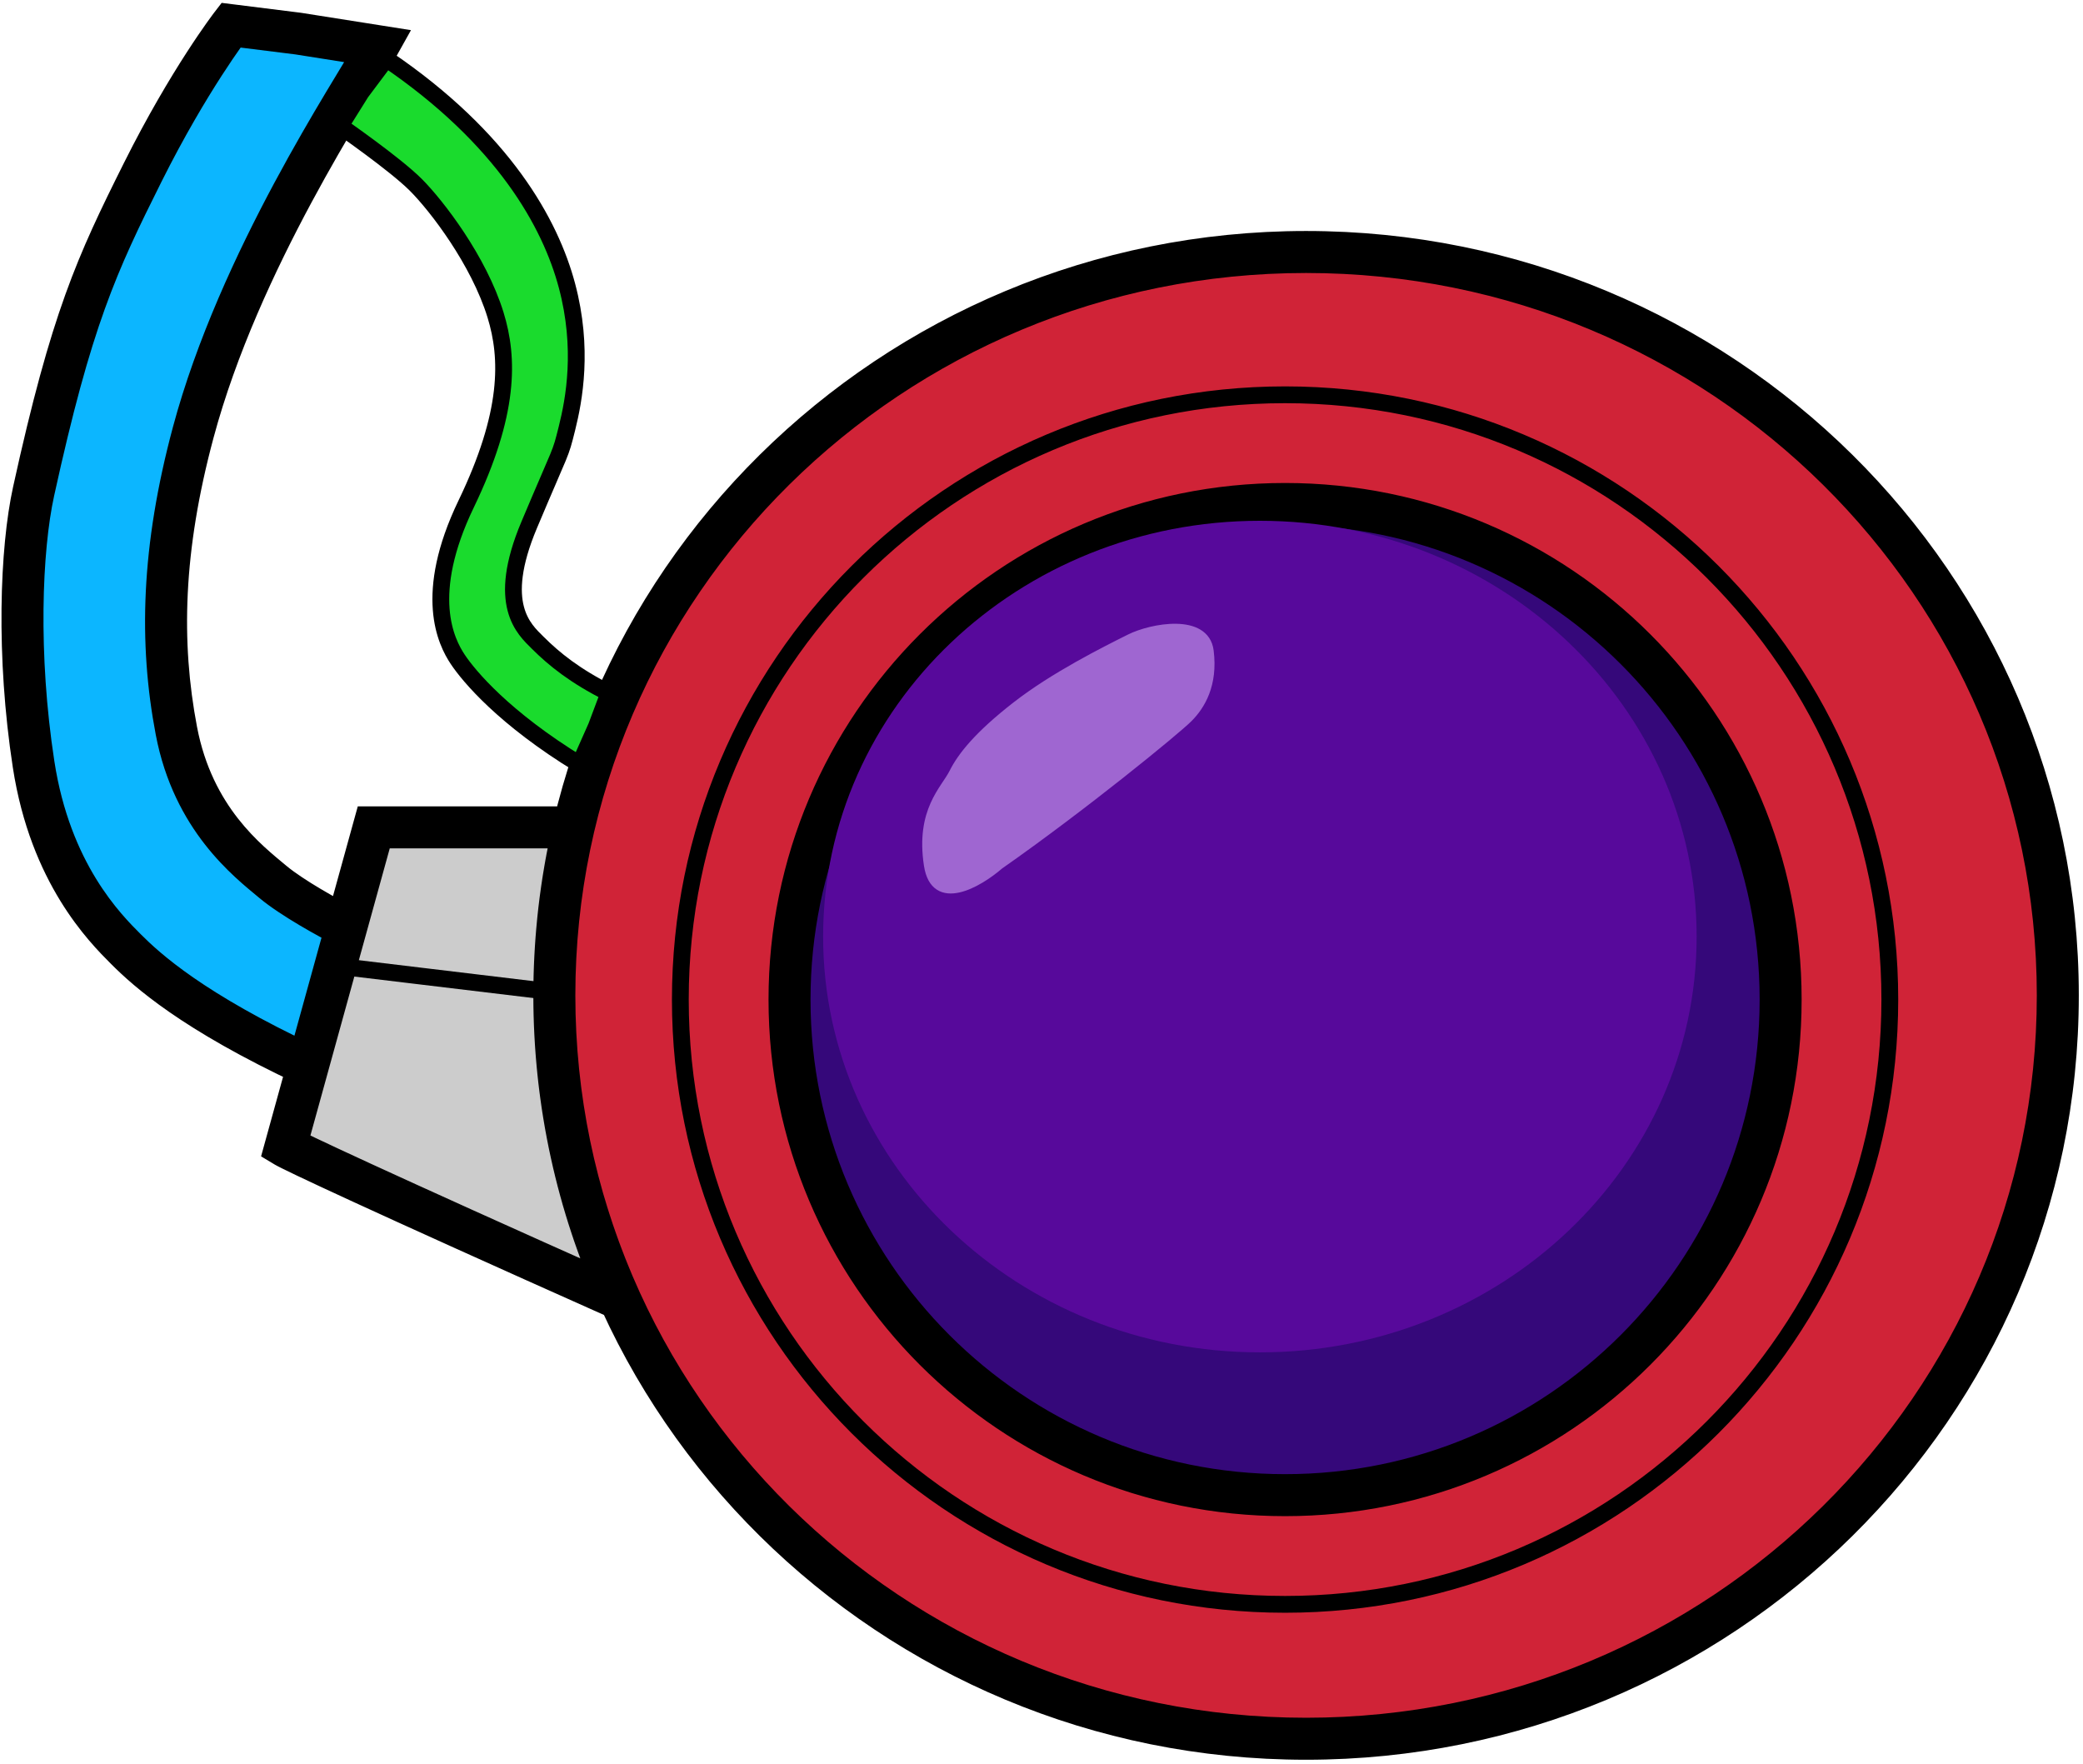
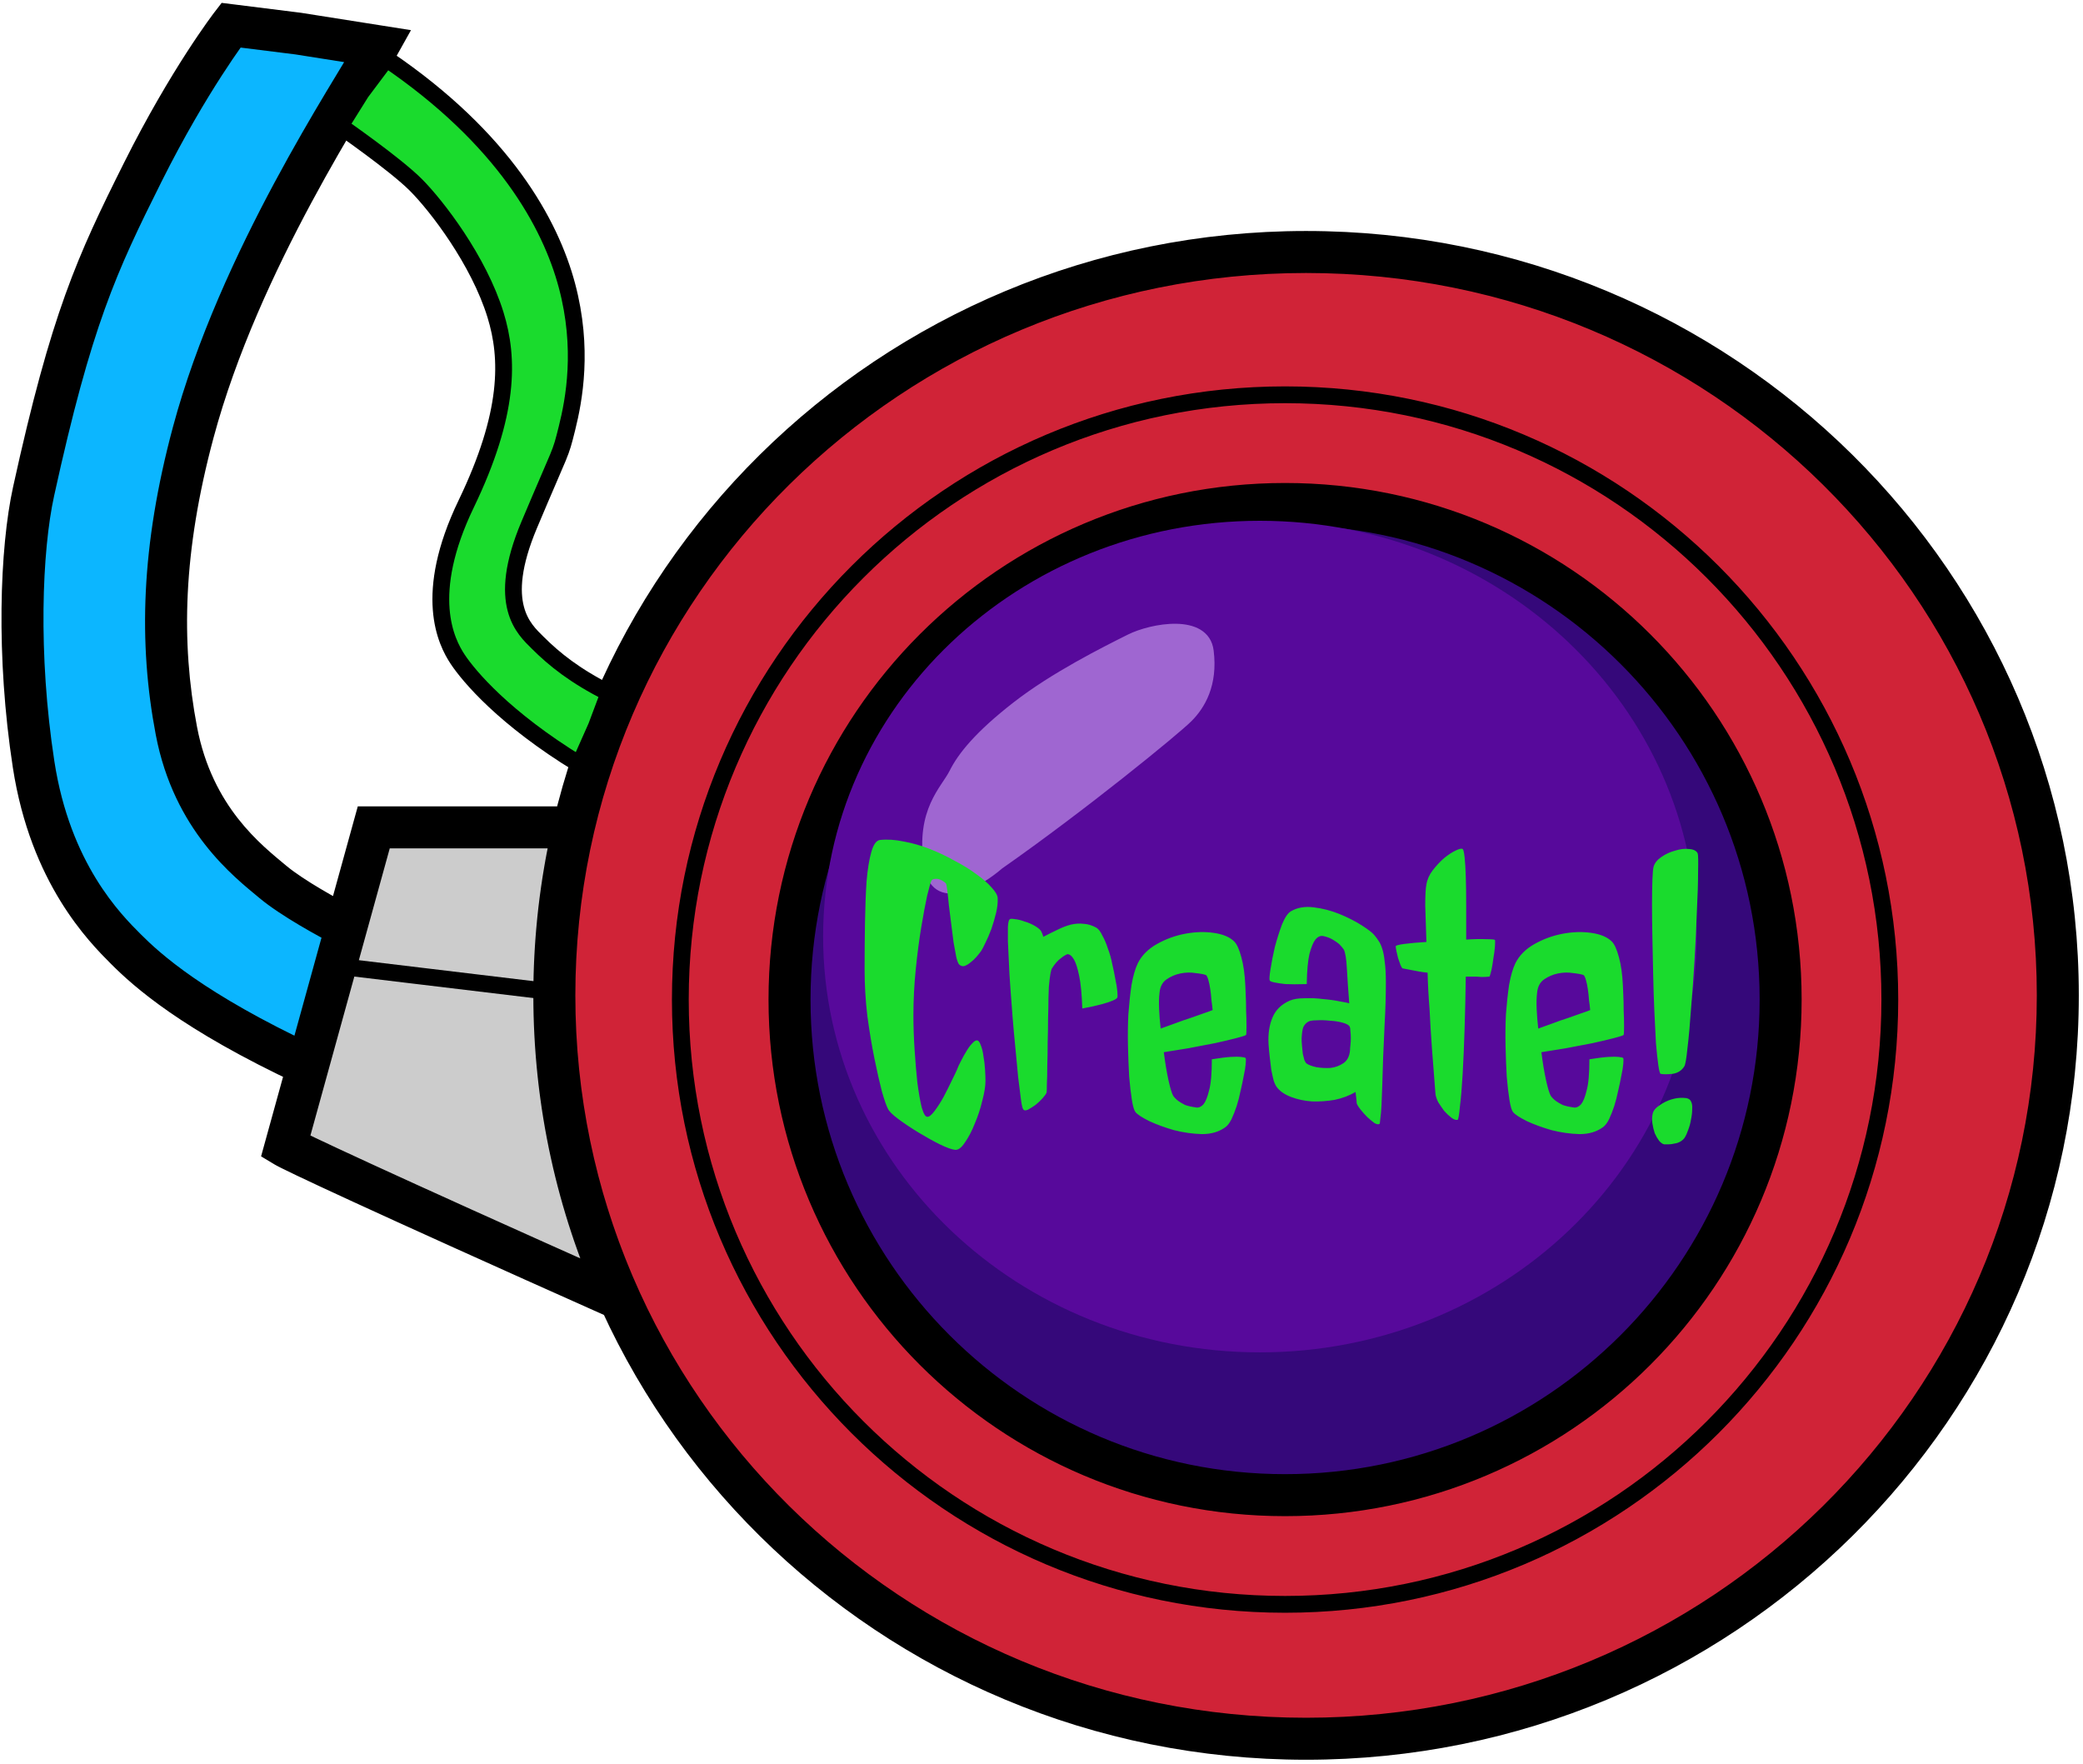
<svg xmlns="http://www.w3.org/2000/svg" width="248" height="210" viewBox="0 0 248 210" fill="none">
  <path fill-rule="evenodd" clip-rule="evenodd" d="M155.5 207C204.93 207 245 167.377 245 118.5C245 69.623 204.93 30 155.5 30C106.071 30 66 69.623 66 118.5C66 167.377 106.071 207 155.5 207ZM153 178C185.585 178 212 151.585 212 119C212 86.415 185.585 60 153 60C120.415 60 94 86.415 94 119C94 151.585 120.415 178 153 178Z" fill="#D02337" />
  <path d="M212 119C212 151.585 185.585 178 153 178C120.415 178 94 151.585 94 119C94 86.415 120.415 60 153 60C185.585 60 212 86.415 212 119Z" fill="#35087A" />
  <path d="M34 136.5C34.833 137 44.181 141.447 73.781 154.647C68.781 143.61 66 131.376 66 118.5C66 111.622 66.793 104.927 68.295 98.5H44.5L41.223 110.36L36.668 126.845L34 136.5Z" fill="#CCCCCC" />
  <path d="M15 113C17.48 115.48 22.913 120.421 36.668 126.845L41.223 110.36C39.102 109.282 34.795 106.912 32.5 105C29.5 102.5 23 97.5 21 87C19 76.5 19.29 65.329 23 51.5C28.5 31 41.833 11.167 45 5.5L35.5 4L27.5 3C27.5 3 22.5 9.5 17 20.5C11.5 31.5 8.5 38 4 58.5C2.484 65.407 2 78 4 91C6 104 12.5 110.5 15 113Z" fill="#0CB6FF" />
-   <path d="M15 113L13.232 114.768L13.232 114.768L15 113ZM4 58.5L1.558 57.964L1.558 57.964L4 58.5ZM27.5 3L27.81 0.519L26.391 0.342L25.518 1.476L27.5 3ZM32.5 105L34.1 103.079L34.1 103.079L32.5 105ZM23 51.5L20.585 50.852L20.585 50.852L23 51.5ZM45 5.5L47.182 6.72L48.931 3.59L45.39 3.031L45 5.5ZM73.781 154.647L72.763 156.93L78.775 159.611L76.058 153.615L73.781 154.647ZM34 136.5L31.59 135.834L31.084 137.666L32.714 138.644L34 136.5ZM44.5 98.5V96H42.597L42.09 97.834L44.5 98.5ZM68.295 98.5L70.729 99.069L71.446 96H68.295V98.5ZM35.5 4L35.89 1.531L35.85 1.524L35.81 1.519L35.5 4ZM16.768 111.232C14.416 108.881 8.352 102.847 6.471 90.62L1.529 91.38C3.648 105.153 10.584 112.119 13.232 114.768L16.768 111.232ZM6.471 90.62C4.506 77.85 5.006 65.576 6.442 59.036L1.558 57.964C-0.038 65.237 -0.506 78.15 1.529 91.38L6.471 90.62ZM6.442 59.036C10.894 38.755 13.82 32.45 19.236 21.618L14.764 19.382C9.18 30.55 6.106 37.245 1.558 57.964L6.442 59.036ZM19.236 21.618C21.939 16.212 24.517 11.916 26.413 8.981C27.36 7.514 28.136 6.388 28.671 5.635C28.939 5.258 29.146 4.975 29.284 4.788C29.353 4.695 29.404 4.626 29.438 4.582C29.454 4.56 29.467 4.544 29.474 4.534C29.478 4.529 29.48 4.526 29.481 4.525C29.482 4.524 29.482 4.523 29.482 4.523C29.482 4.523 29.482 4.523 29.482 4.523C29.482 4.524 29.482 4.524 29.482 4.524C29.482 4.524 29.482 4.524 27.5 3C25.518 1.476 25.518 1.476 25.518 1.476C25.518 1.476 25.518 1.477 25.517 1.477C25.517 1.478 25.516 1.478 25.516 1.479C25.515 1.481 25.513 1.483 25.511 1.485C25.508 1.49 25.503 1.496 25.497 1.504C25.485 1.519 25.468 1.541 25.447 1.569C25.405 1.626 25.343 1.707 25.265 1.813C25.108 2.025 24.882 2.336 24.594 2.74C24.02 3.549 23.202 4.736 22.212 6.269C20.233 9.334 17.561 13.788 14.764 19.382L19.236 21.618ZM34.1 103.079C31.122 100.597 25.276 96.09 23.456 86.532L18.544 87.468C20.724 98.91 27.878 104.403 30.899 106.921L34.1 103.079ZM23.456 86.532C21.534 76.442 21.791 65.653 25.415 52.148L20.585 50.852C16.789 65.004 16.466 76.558 18.544 87.468L23.456 86.532ZM25.415 52.148C30.808 32.044 43.867 12.652 47.182 6.72L42.818 4.28C39.8 9.681 26.192 29.956 20.585 50.852L25.415 52.148ZM74.799 152.363C60.004 145.766 50.277 141.358 44.148 138.54C41.083 137.13 38.922 136.12 37.48 135.433C36.758 135.089 36.222 134.829 35.846 134.643C35.658 134.549 35.516 134.477 35.414 134.424C35.299 134.364 35.27 134.346 35.286 134.356L32.714 138.644C33.282 138.985 36.007 140.299 42.059 143.082C48.212 145.912 57.958 150.328 72.763 156.93L74.799 152.363ZM44.5 101H68.295V96H44.5V101ZM242.5 118.5C242.5 165.97 203.575 204.5 155.5 204.5V209.5C206.284 209.5 247.5 168.784 247.5 118.5H242.5ZM155.5 204.5C107.425 204.5 68.5 165.97 68.5 118.5H63.5C63.5 168.784 104.716 209.5 155.5 209.5V204.5ZM68.5 118.5C68.5 71.03 107.425 32.5 155.5 32.5V27.5C104.716 27.5 63.5 68.216 63.5 118.5H68.5ZM155.5 32.5C203.575 32.5 242.5 71.03 242.5 118.5H247.5C247.5 68.216 206.284 27.5 155.5 27.5V32.5ZM209.5 119C209.5 150.204 184.204 175.5 153 175.5V180.5C186.966 180.5 214.5 152.966 214.5 119H209.5ZM153 175.5C121.796 175.5 96.5 150.204 96.5 119H91.5C91.5 152.966 119.035 180.5 153 180.5V175.5ZM96.5 119C96.5 87.796 121.796 62.5 153 62.5V57.5C119.035 57.5 91.5 85.034 91.5 119H96.5ZM153 62.5C184.204 62.5 209.5 87.796 209.5 119H214.5C214.5 85.034 186.966 57.5 153 57.5V62.5ZM76.058 153.615C71.202 142.896 68.5 131.013 68.5 118.5H63.5C63.5 131.74 66.36 144.325 71.504 155.678L76.058 153.615ZM68.5 118.5C68.5 111.815 69.271 105.311 70.729 99.069L65.861 97.931C64.316 104.543 63.5 111.429 63.5 118.5H68.5ZM27.19 5.481L35.19 6.481L35.81 1.519L27.81 0.519L27.19 5.481ZM35.11 6.469L44.61 7.969L45.39 3.031L35.89 1.531L35.11 6.469ZM13.232 114.768C15.93 117.466 21.607 122.57 35.61 129.11L37.726 124.58C24.219 118.271 19.03 113.495 16.768 111.232L13.232 114.768ZM39.078 127.511L43.633 111.026L38.813 109.694L34.258 126.179L39.078 127.511ZM42.355 108.132C40.231 107.052 36.156 104.792 34.1 103.079L30.899 106.921C33.434 109.033 37.972 111.512 40.09 112.589L42.355 108.132ZM42.618 108.264C42.536 108.223 42.448 108.179 42.355 108.132L40.09 112.589C40.192 112.641 40.289 112.69 40.382 112.736L42.618 108.264ZM36.41 137.166L39.078 127.511L34.258 126.179L31.59 135.834L36.41 137.166ZM43.633 111.026L46.91 99.166L42.09 97.834L38.813 109.694L43.633 111.026ZM38.053 124.732C37.943 124.682 37.834 124.631 37.726 124.58L35.61 129.11C35.722 129.163 35.834 129.215 35.947 129.268L38.053 124.732Z" fill="black" />
+   <path d="M15 113L13.232 114.768H13.232L15 113ZM4 58.5L1.558 57.964L4 58.5ZM27.5 3L27.81 0.519L26.391 0.342L25.518 1.476L27.5 3ZM32.5 105L34.1 103.079H34.1L32.5 105ZM23 51.5L20.585 50.852L23 51.5ZM45 5.5L47.182 6.72L48.931 3.59L45.39 3.031L45 5.5ZM73.781 154.647L72.763 156.93L78.775 159.611L76.058 153.615L73.781 154.647ZM34 136.5L31.59 135.834L31.084 137.666L32.714 138.644L34 136.5ZM44.5 98.5V96H42.597L42.09 97.834L44.5 98.5ZM68.295 98.5L70.729 99.069L71.446 96H68.295V98.5ZM35.5 4L35.89 1.531L35.85 1.524L35.81 1.519L35.5 4ZM16.768 111.232C14.416 108.881 8.352 102.847 6.471 90.62L1.529 91.38C3.648 105.153 10.584 112.119 13.232 114.768L16.768 111.232ZM6.471 90.62C4.506 77.85 5.006 65.576 6.442 59.036L1.558 57.964C-0.038 65.237 -0.506 78.15 1.529 91.38L6.471 90.62ZM6.442 59.036C10.894 38.755 13.82 32.45 19.236 21.618L14.764 19.382C9.18 30.55 6.106 37.245 1.558 57.964L6.442 59.036ZM19.236 21.618C21.939 16.212 24.517 11.916 26.413 8.981C27.36 7.514 28.136 6.388 28.671 5.635C28.939 5.258 29.146 4.975 29.284 4.788C29.353 4.695 29.404 4.626 29.438 4.582C29.454 4.56 29.467 4.544 29.474 4.534C29.478 4.529 29.48 4.526 29.481 4.525C29.482 4.524 29.482 4.523 29.482 4.523C29.482 4.523 29.482 4.523 29.482 4.523C29.482 4.524 29.482 4.524 29.482 4.524C29.482 4.524 29.482 4.524 27.5 3C25.518 1.476 25.518 1.476 25.518 1.476C25.518 1.476 25.518 1.477 25.517 1.477C25.517 1.478 25.516 1.478 25.516 1.479C25.515 1.481 25.513 1.483 25.511 1.485C25.508 1.49 25.503 1.496 25.497 1.504C25.485 1.519 25.468 1.541 25.447 1.569C25.405 1.626 25.343 1.707 25.265 1.813C25.108 2.025 24.882 2.336 24.594 2.74C24.02 3.549 23.202 4.736 22.212 6.269C20.233 9.334 17.561 13.788 14.764 19.382L19.236 21.618ZM34.1 103.079C31.122 100.597 25.276 96.09 23.456 86.532L18.544 87.468C20.724 98.91 27.878 104.403 30.899 106.921L34.1 103.079ZM23.456 86.532C21.534 76.442 21.791 65.653 25.415 52.148L20.585 50.852C16.789 65.004 16.466 76.558 18.544 87.468L23.456 86.532ZM25.415 52.148C30.808 32.044 43.867 12.652 47.182 6.72L42.818 4.28C39.8 9.681 26.192 29.956 20.585 50.852L25.415 52.148ZM74.799 152.363C60.004 145.766 50.277 141.358 44.148 138.54C41.083 137.13 38.922 136.12 37.48 135.433C36.758 135.089 36.222 134.829 35.846 134.643C35.658 134.549 35.516 134.477 35.414 134.424C35.299 134.364 35.27 134.346 35.286 134.356L32.714 138.644C33.282 138.985 36.007 140.299 42.059 143.082C48.212 145.912 57.958 150.328 72.763 156.93L74.799 152.363ZM44.5 101H68.295V96H44.5V101ZM242.5 118.5C242.5 165.97 203.575 204.5 155.5 204.5V209.5C206.284 209.5 247.5 168.784 247.5 118.5H242.5ZM155.5 204.5C107.425 204.5 68.5 165.97 68.5 118.5H63.5C63.5 168.784 104.716 209.5 155.5 209.5V204.5ZM68.5 118.5C68.5 71.03 107.425 32.5 155.5 32.5V27.5C104.716 27.5 63.5 68.216 63.5 118.5H68.5ZM155.5 32.5C203.575 32.5 242.5 71.03 242.5 118.5H247.5C247.5 68.216 206.284 27.5 155.5 27.5V32.5ZM209.5 119C209.5 150.204 184.204 175.5 153 175.5V180.5C186.966 180.5 214.5 152.966 214.5 119H209.5ZM153 175.5C121.796 175.5 96.5 150.204 96.5 119H91.5C91.5 152.966 119.035 180.5 153 180.5V175.5ZM96.5 119C96.5 87.796 121.796 62.5 153 62.5V57.5C119.035 57.5 91.5 85.034 91.5 119H96.5ZM153 62.5C184.204 62.5 209.5 87.796 209.5 119H214.5C214.5 85.034 186.966 57.5 153 57.5V62.5ZM76.058 153.615C71.202 142.896 68.5 131.013 68.5 118.5H63.5C63.5 131.74 66.36 144.325 71.504 155.678L76.058 153.615ZM68.5 118.5C68.5 111.815 69.271 105.311 70.729 99.069L65.861 97.931C64.316 104.543 63.5 111.429 63.5 118.5H68.5ZM27.19 5.481L35.19 6.481L35.81 1.519L27.81 0.519L27.19 5.481ZM35.11 6.469L44.61 7.969L45.39 3.031L35.89 1.531L35.11 6.469ZM13.232 114.768C15.93 117.466 21.607 122.57 35.61 129.11L37.726 124.58C24.219 118.271 19.03 113.495 16.768 111.232L13.232 114.768ZM39.078 127.511L43.633 111.026L38.813 109.694L34.258 126.179L39.078 127.511ZM42.355 108.132C40.231 107.052 36.156 104.792 34.1 103.079L30.899 106.921C33.434 109.033 37.972 111.512 40.09 112.589L42.355 108.132ZM42.618 108.264C42.536 108.223 42.448 108.179 42.355 108.132L40.09 112.589C40.192 112.641 40.289 112.69 40.382 112.736L42.618 108.264ZM36.41 137.166L39.078 127.511L34.258 126.179L31.59 135.834L36.41 137.166ZM43.633 111.026L46.91 99.166L42.09 97.834L38.813 109.694L43.633 111.026ZM38.053 124.732C37.943 124.682 37.834 124.631 37.726 124.58L35.61 129.11C35.722 129.163 35.834 129.215 35.947 129.268L38.053 124.732Z" fill="black" />
  <path d="M69 91C60 85.5 55.833 80.5 54.5 78.5C53.105 76.408 50.3 70.8 55.5 60C60.7 49.2 60.584 42.647 59 37.5C57 31 52 24.5 49.5 22C47 19.5 40.5 15 40.5 15L43 11L46 7C60 16.5 65.538 26.641 67.5 34C69.5 41.5 68.349 47.605 67.5 51C66.651 54.395 67 53 63 62.5C59 72 62.419 74.919 64 76.5C66 78.5 68.5 80.5 72.5 82.5L71 86.5L69 91Z" fill="#1ADB2D" />
  <path d="M40.119 115.007L65.119 118.007M225 119C225 158.765 192.764 191 153 191C113.235 191 81 158.765 81 119C81 79.236 113.235 47 153 47C192.764 47 225 79.236 225 119ZM69 91C60 85.5 55.833 80.5 54.5 78.5C53.105 76.408 50.3 70.8 55.5 60C60.7 49.2 60.584 42.647 59 37.5C57 31 52 24.5 49.5 22C47 19.5 40.5 15 40.5 15L43 11L46 7C60 16.5 65.538 26.641 67.5 34C69.5 41.5 68.349 47.605 67.5 51C66.651 54.395 67 53 63 62.5C59 72 62.419 74.919 64 76.5C66 78.5 68.5 80.5 72.5 82.5L71 86.5L69 91Z" stroke="black" stroke-width="2" />
  <ellipse cx="150" cy="111.5" rx="52" ry="49.5" fill="#57099B" />
  <path d="M141.5 85.5C140 87 129 96 119 103C116.5 105.167 111.3 108.2 110.5 103C109.5 96.5 112.5 94 113.5 92C114.5 90 116.5 87.5 121 84C125.5 80.5 131.5 77.5 134.5 76C137.108 74.696 143.5 73.5 144 77.5C144.5 81.5 143 84 141.5 85.5Z" fill="#9F66D1" stroke="#9F66D1" />
+   <path d="M112.641 105.203C112.578 105.109 112.469 105.016 112.312 104.922C112.188 104.828 112.031 104.75 111.844 104.688C111.656 104.625 111.469 104.609 111.281 104.641C111.125 104.641 111 104.703 110.906 104.828C110.812 104.984 110.641 105.578 110.391 106.609C110.172 107.609 109.938 108.859 109.688 110.359C109.438 111.859 109.219 113.531 109.031 115.375C108.844 117.219 108.75 119.047 108.75 120.859C108.75 122.172 108.797 123.547 108.891 124.984C108.984 126.391 109.094 127.688 109.219 128.875C109.375 130.062 109.547 131.047 109.734 131.828C109.953 132.578 110.172 132.953 110.391 132.953C110.609 132.984 110.906 132.75 111.281 132.25C111.656 131.75 112.016 131.188 112.359 130.562C112.703 129.906 113.016 129.281 113.297 128.688C113.609 128.062 113.812 127.641 113.906 127.422C114.031 127.078 114.203 126.703 114.422 126.297C114.641 125.859 114.859 125.469 115.078 125.125C115.297 124.75 115.516 124.453 115.734 124.234C115.953 123.984 116.141 123.859 116.297 123.859C116.484 123.859 116.641 124.047 116.766 124.422C116.922 124.797 117.031 125.25 117.094 125.781C117.188 126.281 117.25 126.812 117.281 127.375C117.312 127.906 117.328 128.344 117.328 128.688C117.328 129.312 117.203 130.094 116.953 131.031C116.734 131.969 116.438 132.875 116.062 133.75C115.719 134.625 115.328 135.375 114.891 136C114.484 136.625 114.094 136.922 113.719 136.891C113.344 136.859 112.734 136.641 111.891 136.234C111.078 135.828 110.234 135.359 109.359 134.828C108.484 134.297 107.688 133.766 106.969 133.234C106.25 132.703 105.828 132.281 105.703 131.969C105.547 131.688 105.312 131.016 105 129.953C104.719 128.859 104.422 127.547 104.109 126.016C103.797 124.484 103.516 122.797 103.266 120.953C103.047 119.109 102.938 117.25 102.938 115.375C102.938 113.5 102.953 111.656 102.984 109.844C103.016 108 103.078 106.359 103.172 104.922C103.297 103.484 103.484 102.328 103.734 101.453C103.984 100.547 104.328 100.062 104.766 100C105.641 99.906 106.594 99.969 107.625 100.188C108.656 100.375 109.688 100.672 110.719 101.078C111.75 101.484 112.734 101.953 113.672 102.484C114.641 102.984 115.5 103.516 116.25 104.078C117 104.609 117.594 105.125 118.031 105.625C118.5 106.125 118.75 106.547 118.781 106.891C118.812 107.422 118.75 108.016 118.594 108.672C118.438 109.328 118.25 109.969 118.031 110.594C117.812 111.188 117.578 111.734 117.328 112.234C117.109 112.703 116.938 113.031 116.812 113.219C116.656 113.438 116.469 113.672 116.25 113.922C116.031 114.172 115.797 114.391 115.547 114.578C115.328 114.766 115.094 114.906 114.844 115C114.625 115.062 114.422 115.016 114.234 114.859C114.109 114.766 113.984 114.469 113.859 113.969C113.766 113.469 113.656 112.875 113.531 112.188C113.438 111.5 113.344 110.766 113.25 109.984C113.156 109.172 113.062 108.422 112.969 107.734C112.906 107.047 112.844 106.469 112.781 106C112.719 105.531 112.672 105.266 112.641 105.203ZM130.547 110.453C130.797 110.609 131.031 110.922 131.25 111.391C131.5 111.828 131.719 112.344 131.906 112.938C132.125 113.5 132.297 114.109 132.422 114.766C132.578 115.422 132.703 116.031 132.797 116.594C132.922 117.156 133 117.641 133.031 118.047C133.062 118.422 133.062 118.656 133.031 118.75C132.969 118.875 132.781 119 132.469 119.125C132.188 119.25 131.766 119.391 131.203 119.547C130.641 119.703 129.859 119.875 128.859 120.062C128.797 118.344 128.672 117.047 128.484 116.172C128.297 115.266 128.094 114.625 127.875 114.25C127.625 113.812 127.359 113.594 127.078 113.594C126.797 113.719 126.547 113.875 126.328 114.062C126.109 114.219 125.922 114.391 125.766 114.578C125.578 114.797 125.406 115.031 125.25 115.281C125.188 115.375 125.125 115.594 125.062 115.938C125 116.281 124.938 116.797 124.875 117.484C124.875 117.703 124.859 118.156 124.828 118.844C124.828 119.531 124.812 120.328 124.781 121.234C124.781 122.141 124.766 123.094 124.734 124.094C124.734 125.094 124.719 126.031 124.688 126.906C124.688 127.75 124.672 128.469 124.641 129.062C124.641 129.656 124.625 130 124.594 130.094C124.531 130.25 124.375 130.469 124.125 130.75C123.875 131.031 123.594 131.297 123.281 131.547C122.969 131.766 122.672 131.953 122.391 132.109C122.109 132.234 121.922 132.219 121.828 132.062C121.734 131.969 121.641 131.562 121.547 130.844C121.453 130.125 121.344 129.25 121.219 128.219C121.125 127.156 121.016 126 120.891 124.75C120.766 123.5 120.656 122.297 120.562 121.141C120.469 119.984 120.391 118.953 120.328 118.047C120.266 117.109 120.219 116.438 120.188 116.031C120.156 115.438 120.125 114.781 120.094 114.062C120.062 113.344 120.031 112.672 120 112.047C120 111.391 120 110.828 120 110.359C120.031 109.859 120.094 109.562 120.188 109.469C120.25 109.375 120.453 109.359 120.797 109.422C121.172 109.453 121.562 109.547 121.969 109.703C122.406 109.828 122.812 110 123.188 110.219C123.562 110.438 123.812 110.641 123.938 110.828C124.031 110.984 124.125 111.219 124.219 111.531C124.812 111.219 125.375 110.938 125.906 110.688C126.469 110.406 127 110.203 127.5 110.078C128.031 109.953 128.547 109.922 129.047 109.984C129.547 110.016 130.047 110.172 130.547 110.453ZM138.188 122.453C138.688 122.266 139.25 122.062 139.875 121.844C140.531 121.594 141.156 121.375 141.75 121.188C142.344 120.969 142.875 120.781 143.344 120.625C143.812 120.469 144.156 120.344 144.375 120.25C144.344 119.906 144.297 119.516 144.234 119.078C144.203 118.609 144.156 118.172 144.094 117.766C144.031 117.328 143.953 116.953 143.859 116.641C143.766 116.328 143.672 116.141 143.578 116.078C143.328 115.984 142.906 115.906 142.312 115.844C141.75 115.75 141.156 115.766 140.531 115.891C139.938 116.016 139.391 116.25 138.891 116.594C138.391 116.938 138.109 117.484 138.047 118.234C137.984 118.734 137.969 119.359 138 120.109C138.031 120.859 138.094 121.641 138.188 122.453ZM148.359 123.203C148.328 123.266 147.953 123.391 147.234 123.578C146.516 123.766 145.656 123.969 144.656 124.188C143.656 124.375 142.594 124.578 141.469 124.797C140.344 124.984 139.375 125.141 138.562 125.266C138.719 126.516 138.906 127.641 139.125 128.641C139.344 129.609 139.531 130.219 139.688 130.469C139.844 130.688 140.047 130.891 140.297 131.078C140.516 131.234 140.781 131.391 141.094 131.547C141.438 131.672 141.844 131.766 142.312 131.828C142.656 131.922 142.984 131.797 143.297 131.453C143.547 131.141 143.766 130.594 143.953 129.812C144.172 129.031 144.281 127.797 144.281 126.109C145.25 125.953 146 125.859 146.531 125.828C147.094 125.797 147.5 125.797 147.75 125.828C148.062 125.859 148.25 125.906 148.312 125.969C148.344 126.062 148.344 126.297 148.312 126.672C148.281 127.047 148.203 127.516 148.078 128.078C147.984 128.609 147.859 129.203 147.703 129.859C147.578 130.484 147.422 131.094 147.234 131.688C147.047 132.25 146.844 132.766 146.625 133.234C146.406 133.672 146.172 133.984 145.922 134.172C145.172 134.734 144.234 135.016 143.109 135.016C141.984 134.984 140.875 134.828 139.781 134.547C138.688 134.234 137.703 133.875 136.828 133.469C135.953 133.031 135.406 132.672 135.188 132.391C135.031 132.203 134.891 131.734 134.766 130.984C134.641 130.203 134.531 129.266 134.438 128.172C134.375 127.078 134.328 125.875 134.297 124.562C134.266 123.25 134.281 121.969 134.344 120.719C134.438 119.469 134.562 118.312 134.719 117.25C134.906 116.188 135.156 115.328 135.469 114.672C135.938 113.734 136.703 112.969 137.766 112.375C138.828 111.781 139.953 111.375 141.141 111.156C142.328 110.938 143.453 110.906 144.516 111.062C145.609 111.219 146.422 111.562 146.953 112.094C147.266 112.406 147.547 113.031 147.797 113.969C148.047 114.875 148.203 115.984 148.266 117.297C148.266 117.422 148.281 117.781 148.312 118.375C148.344 118.969 148.359 119.609 148.359 120.297C148.391 120.953 148.406 121.578 148.406 122.172C148.406 122.766 148.391 123.109 148.359 123.203ZM163.641 111.344C163.828 111.562 164 111.797 164.156 112.047C164.312 112.266 164.453 112.578 164.578 112.984C164.703 113.359 164.797 113.859 164.859 114.484C164.953 115.109 165 115.922 165 116.922C165 118.516 164.953 120.125 164.859 121.75C164.797 123.344 164.734 124.75 164.672 125.969C164.641 127.062 164.609 128.078 164.578 129.016C164.547 129.953 164.516 130.781 164.484 131.5C164.453 132.188 164.406 132.734 164.344 133.141C164.312 133.547 164.281 133.766 164.25 133.797C164.125 133.891 163.922 133.859 163.641 133.703C163.391 133.516 163.109 133.281 162.797 133C162.516 132.719 162.25 132.422 162 132.109C161.75 131.797 161.594 131.547 161.531 131.359C161.531 131.203 161.484 130.75 161.391 130C160.641 130.438 159.812 130.75 158.906 130.938C158 131.094 157.094 131.156 156.188 131.125C155.312 131.062 154.5 130.891 153.75 130.609C153 130.328 152.438 129.953 152.062 129.484C151.906 129.297 151.766 129.016 151.641 128.641C151.547 128.266 151.453 127.844 151.359 127.375C151.297 126.875 151.234 126.359 151.172 125.828C151.109 125.266 151.062 124.75 151.031 124.281C150.969 123.062 151.125 122.016 151.5 121.141C151.875 120.234 152.562 119.562 153.562 119.125C154 118.938 154.578 118.844 155.297 118.844C156.047 118.812 156.781 118.844 157.5 118.938C158.25 119 158.922 119.094 159.516 119.219C160.109 119.312 160.484 119.391 160.641 119.453C160.516 117.859 160.422 116.484 160.359 115.328C160.297 114.141 160.172 113.375 159.984 113.031C159.828 112.812 159.641 112.594 159.422 112.375C159.234 112.219 158.984 112.047 158.672 111.859C158.359 111.672 157.984 111.531 157.547 111.438C157.203 111.375 156.891 111.516 156.609 111.859C156.359 112.172 156.125 112.734 155.906 113.547C155.719 114.328 155.609 115.531 155.578 117.156C154.484 117.188 153.641 117.188 153.047 117.156C152.484 117.094 152.062 117.031 151.781 116.969C151.438 116.906 151.234 116.828 151.172 116.734C151.109 116.609 151.141 116.156 151.266 115.375C151.391 114.562 151.562 113.688 151.781 112.75C152.031 111.812 152.312 110.922 152.625 110.078C152.969 109.234 153.328 108.703 153.703 108.484C154.453 108.047 155.344 107.891 156.375 108.016C157.438 108.141 158.469 108.406 159.469 108.812C160.469 109.219 161.359 109.672 162.141 110.172C162.922 110.672 163.422 111.062 163.641 111.344ZM160.734 125.031C160.734 124.875 160.75 124.672 160.781 124.422C160.812 124.141 160.828 123.859 160.828 123.578C160.828 123.297 160.812 123.031 160.781 122.781C160.781 122.531 160.75 122.344 160.688 122.219C160.594 122.031 160.312 121.875 159.844 121.75C159.406 121.625 158.906 121.547 158.344 121.516C157.781 121.453 157.25 121.438 156.75 121.469C156.25 121.469 155.906 121.531 155.719 121.656C155.469 121.812 155.281 122.031 155.156 122.312C155.062 122.594 155 123.031 154.969 123.625C154.969 123.906 154.984 124.203 155.016 124.516C155.047 124.828 155.078 125.141 155.109 125.453C155.172 125.734 155.234 125.984 155.297 126.203C155.391 126.422 155.484 126.562 155.578 126.625C155.797 126.781 156.172 126.922 156.703 127.047C157.266 127.141 157.828 127.172 158.391 127.141C158.953 127.078 159.469 126.891 159.938 126.578C160.406 126.266 160.672 125.75 160.734 125.031ZM177.984 111.906C178.016 112 178.016 112.266 177.984 112.703C177.953 113.109 177.891 113.578 177.797 114.109C177.734 114.609 177.656 115.078 177.562 115.516C177.469 115.922 177.391 116.172 177.328 116.266C177.016 116.297 176.703 116.312 176.391 116.312C176.078 116.281 175.781 116.266 175.5 116.266H174.516C174.484 118.328 174.438 120.375 174.375 122.406C174.312 124.438 174.234 126.266 174.141 127.891C174.047 129.484 173.938 130.781 173.812 131.781C173.719 132.781 173.625 133.297 173.531 133.328C173.312 133.359 173.062 133.266 172.781 133.047C172.5 132.828 172.219 132.562 171.938 132.25C171.688 131.906 171.453 131.562 171.234 131.219C171.047 130.844 170.938 130.516 170.906 130.234C170.75 128.328 170.609 126.516 170.484 124.797C170.359 123.047 170.266 121.5 170.203 120.156C170.078 118.594 170 117.141 169.969 115.797C169.625 115.766 169.281 115.719 168.938 115.656C168.625 115.594 168.297 115.531 167.953 115.469C167.641 115.406 167.312 115.344 166.969 115.281C166.906 115.219 166.828 115.078 166.734 114.859C166.641 114.609 166.547 114.344 166.453 114.062C166.391 113.781 166.328 113.516 166.266 113.266C166.203 112.984 166.172 112.781 166.172 112.656C166.172 112.562 166.516 112.469 167.203 112.375C167.922 112.281 168.797 112.203 169.828 112.141C169.766 110.484 169.719 109.047 169.688 107.828C169.688 106.578 169.734 105.734 169.828 105.297C169.922 104.703 170.172 104.141 170.578 103.609C171.016 103.047 171.469 102.562 171.938 102.156C172.438 101.75 172.891 101.453 173.297 101.266C173.734 101.047 174.016 100.984 174.141 101.078C174.234 101.141 174.312 101.469 174.375 102.062C174.438 102.625 174.484 103.391 174.516 104.359C174.547 105.328 174.562 106.469 174.562 107.781C174.562 109.062 174.562 110.422 174.562 111.859C175.5 111.797 176.297 111.781 176.953 111.812C177.609 111.812 177.953 111.844 177.984 111.906ZM183.141 122.453C183.641 122.266 184.203 122.062 184.828 121.844C185.484 121.594 186.109 121.375 186.703 121.188C187.297 120.969 187.828 120.781 188.297 120.625C188.766 120.469 189.109 120.344 189.328 120.25C189.297 119.906 189.25 119.516 189.188 119.078C189.156 118.609 189.109 118.172 189.047 117.766C188.984 117.328 188.906 116.953 188.812 116.641C188.719 116.328 188.625 116.141 188.531 116.078C188.281 115.984 187.859 115.906 187.266 115.844C186.703 115.75 186.109 115.766 185.484 115.891C184.891 116.016 184.344 116.25 183.844 116.594C183.344 116.938 183.062 117.484 183 118.234C182.938 118.734 182.922 119.359 182.953 120.109C182.984 120.859 183.047 121.641 183.141 122.453ZM193.312 123.203C193.281 123.266 192.906 123.391 192.188 123.578C191.469 123.766 190.609 123.969 189.609 124.188C188.609 124.375 187.547 124.578 186.422 124.797C185.297 124.984 184.328 125.141 183.516 125.266C183.672 126.516 183.859 127.641 184.078 128.641C184.297 129.609 184.484 130.219 184.641 130.469C184.797 130.688 185 130.891 185.25 131.078C185.469 131.234 185.734 131.391 186.047 131.547C186.391 131.672 186.797 131.766 187.266 131.828C187.609 131.922 187.938 131.797 188.25 131.453C188.5 131.141 188.719 130.594 188.906 129.812C189.125 129.031 189.234 127.797 189.234 126.109C190.203 125.953 190.953 125.859 191.484 125.828C192.047 125.797 192.453 125.797 192.703 125.828C193.016 125.859 193.203 125.906 193.266 125.969C193.297 126.062 193.297 126.297 193.266 126.672C193.234 127.047 193.156 127.516 193.031 128.078C192.938 128.609 192.812 129.203 192.656 129.859C192.531 130.484 192.375 131.094 192.188 131.688C192 132.25 191.797 132.766 191.578 133.234C191.359 133.672 191.125 133.984 190.875 134.172C190.125 134.734 189.188 135.016 188.062 135.016C186.938 134.984 185.828 134.828 184.734 134.547C183.641 134.234 182.656 133.875 181.781 133.469C180.906 133.031 180.359 132.672 180.141 132.391C179.984 132.203 179.844 131.734 179.719 130.984C179.594 130.203 179.484 129.266 179.391 128.172C179.328 127.078 179.281 125.875 179.25 124.562C179.219 123.25 179.234 121.969 179.297 120.719C179.391 119.469 179.516 118.312 179.672 117.25C179.859 116.188 180.109 115.328 180.422 114.672C180.891 113.734 181.656 112.969 182.719 112.375C183.781 111.781 184.906 111.375 186.094 111.156C187.281 110.938 188.406 110.906 189.469 111.062C190.562 111.219 191.375 111.562 191.906 112.094C192.219 112.406 192.5 113.031 192.75 113.969C193 114.875 193.156 115.984 193.219 117.297C193.219 117.422 193.234 117.781 193.266 118.375C193.297 118.969 193.312 119.609 193.312 120.297C193.344 120.953 193.359 121.578 193.359 122.172C193.359 122.766 193.344 123.109 193.312 123.203ZM202.125 101.594C202.188 101.781 202.203 102.516 202.172 103.797C202.172 105.047 202.125 106.594 202.031 108.438C201.969 110.25 201.875 112.203 201.75 114.297C201.625 116.359 201.484 118.312 201.328 120.156C201.203 121.969 201.062 123.516 200.906 124.797C200.781 126.047 200.656 126.766 200.531 126.953C200.219 127.453 199.75 127.75 199.125 127.844C198.5 127.906 198.031 127.906 197.719 127.844C197.625 127.812 197.531 127.469 197.438 126.812C197.344 126.156 197.25 125.281 197.156 124.188C197.094 123.094 197.031 121.844 196.969 120.438C196.906 119.031 196.859 117.594 196.828 116.125C196.797 114.625 196.766 113.156 196.734 111.719C196.703 110.25 196.688 108.922 196.688 107.734C196.688 106.547 196.703 105.547 196.734 104.734C196.766 103.922 196.812 103.406 196.875 103.188C197 102.75 197.312 102.359 197.812 102.016C198.312 101.672 198.859 101.422 199.453 101.266C200.047 101.078 200.594 101.016 201.094 101.078C201.625 101.109 201.969 101.281 202.125 101.594ZM201.328 131.125C201.453 131.344 201.5 131.656 201.469 132.062C201.469 132.438 201.422 132.844 201.328 133.281C201.266 133.688 201.156 134.094 201 134.5C200.875 134.875 200.734 135.188 200.578 135.438C200.453 135.625 200.281 135.781 200.062 135.906C199.844 136.031 199.609 136.109 199.359 136.141C199.109 136.203 198.875 136.234 198.656 136.234C198.438 136.234 198.266 136.234 198.141 136.234C197.953 136.203 197.75 136.062 197.531 135.812C197.344 135.562 197.172 135.266 197.016 134.922C196.891 134.547 196.797 134.156 196.734 133.75C196.672 133.312 196.688 132.906 196.781 132.531C196.875 132.188 197.141 131.875 197.578 131.594C198.016 131.281 198.484 131.047 198.984 130.891C199.516 130.734 200 130.672 200.438 130.703C200.906 130.703 201.203 130.844 201.328 131.125Z" fill="#1ADB2D" />
</svg>
